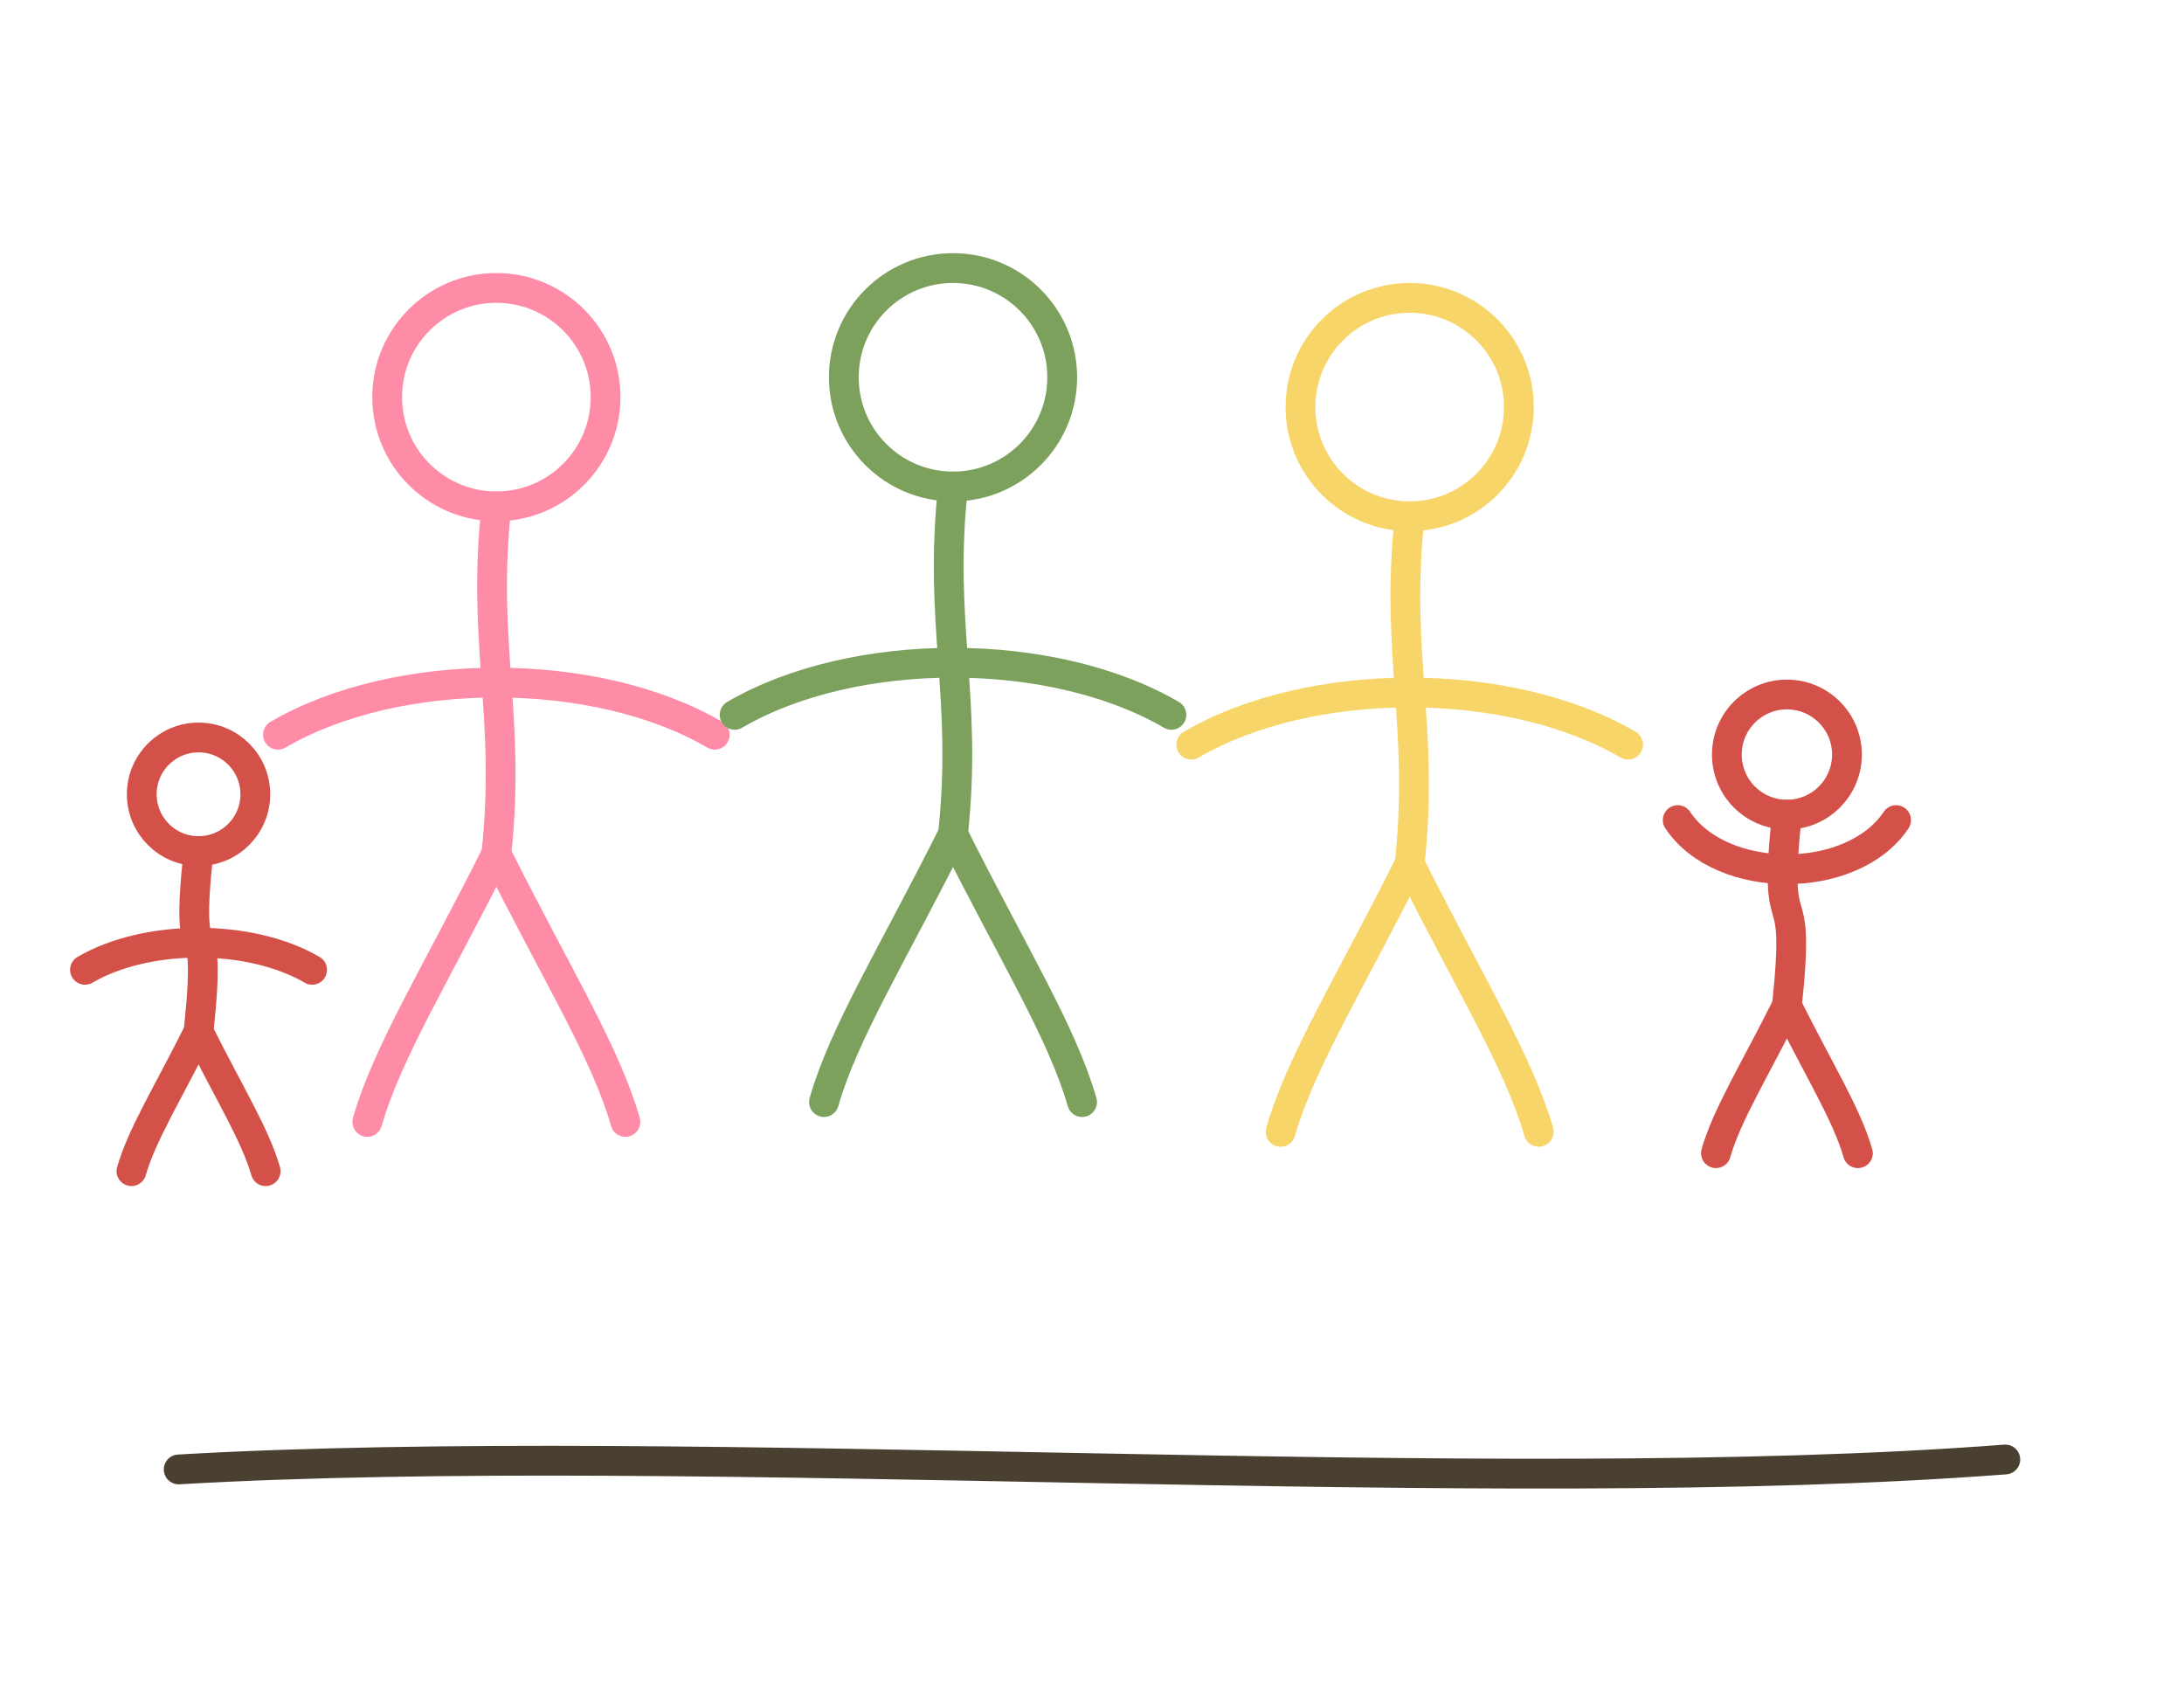
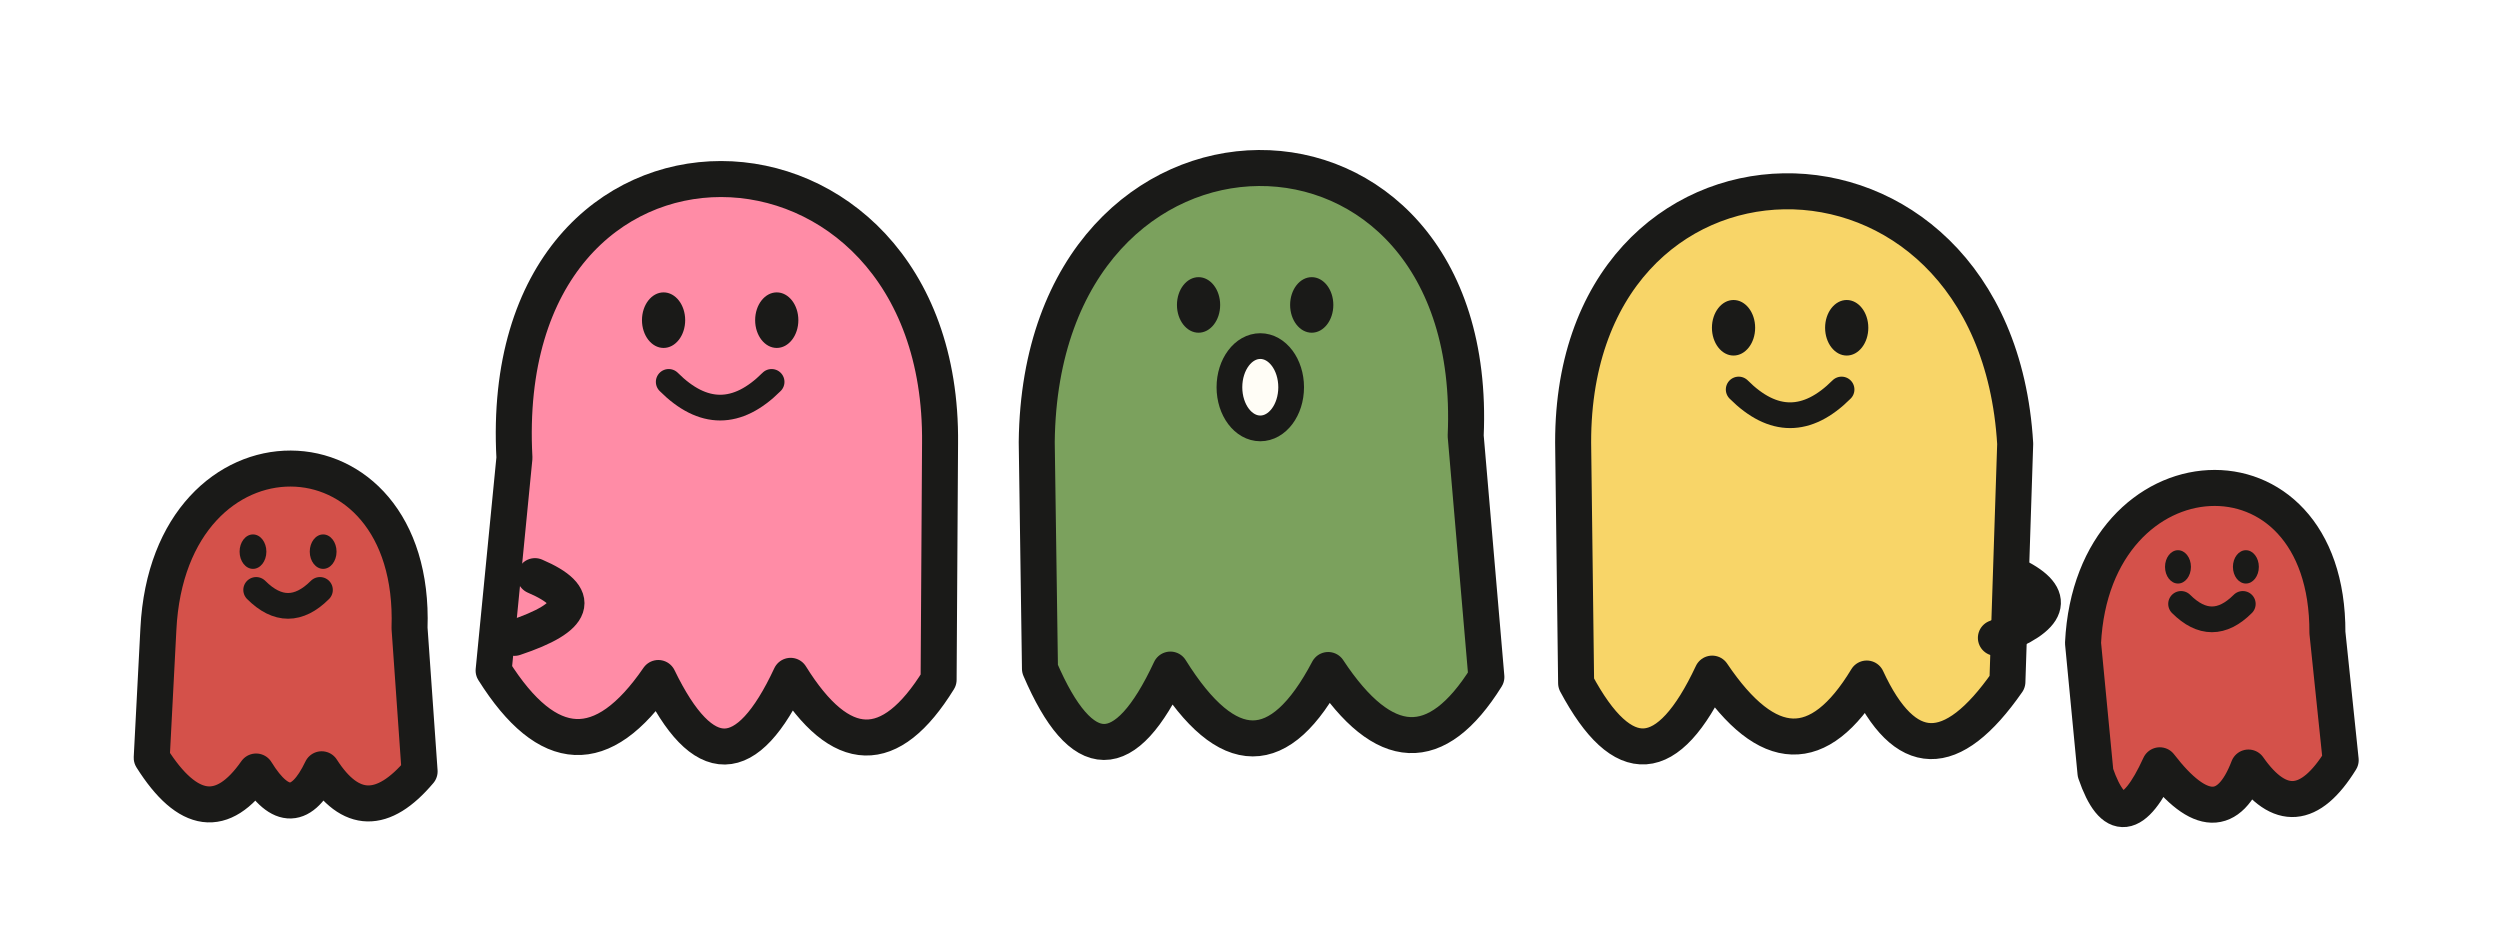
- <svg xmlns="http://www.w3.org/2000/svg" viewBox="0 0 220 170" role="img">
-   <g fill="none" stroke="#4a4032" stroke-width="3" stroke-linecap="round" stroke-linejoin="round">
-     <g stroke="#ff8ca6">
-       <circle cx="50" cy="40" r="11.0" />
-       <path d="M50 51.0 C 48.5 65.0, 51.5 72.0, 50 86.0" />
-       <path d="M28.0 74.0 C 40.0 67.0, 60.0 67.0, 72.0 74.0" />
-       <path d="M50 86.0 C 44.0 98.0, 39.0 106.0, 37.0 113.0" />
-       <path d="M50 86.0 C 56.0 98.0, 61.0 106.0, 63.0 113.0" />
-     </g>
-     <g stroke="#7ba15d">
-       <circle cx="96" cy="38" r="11.0" />
-       <path d="M96 49.0 C 94.5 63.0, 97.5 70.0, 96 84.0" />
-       <path d="M74.0 72.0 C 86.0 65.0, 106.0 65.0, 118.0 72.0" />
-       <path d="M96 84.0 C 90.0 96.0, 85.0 104.0, 83.0 111.0" />
-       <path d="M96 84.0 C 102.0 96.0, 107.0 104.0, 109.0 111.0" />
-     </g>
-     <g stroke="#f8d568">
-       <circle cx="142" cy="41" r="11.0" />
-       <path d="M142 52.0 C 140.5 66.0, 143.5 73.0, 142 87.0" />
-       <path d="M120.0 75.0 C 132.0 68.0, 152.0 68.0, 164.0 75.0" />
-       <path d="M142 87.0 C 136.0 99.0, 131.0 107.0, 129.0 114.0" />
-       <path d="M142 87.0 C 148.0 99.0, 153.0 107.0, 155.0 114.0" />
-     </g>
-     <g stroke="#d4514a">
-       <circle cx="180" cy="76" r="6.05" />
-       <path d="M180 82.05 C 178.5 96.05, 181.5 87.3, 180 101.3" />
-       <path d="M169.0 82.6 C 173.4 89.2, 186.6 89.2, 191.0 82.6" />
-       <path d="M180 101.3 C 176.7 107.9, 173.95 112.3, 172.85 116.15" />
-       <path d="M180 101.3 C 183.3 107.9, 186.05 112.3, 187.15 116.15" />
-     </g>
-     <g stroke="#d4514a">
-       <circle cx="20" cy="80" r="5.72" />
-       <path d="M20 85.72 C 18.5 99.72, 21.5 89.92, 20 103.92" />
-       <path d="M8.56 97.68 C 14.8 94.04, 25.2 94.04, 31.44 97.68" />
-       <path d="M20 103.92 C 16.88 110.16, 14.28 114.32, 13.24 117.96" />
-       <path d="M20 103.92 C 23.12 110.16, 25.72 114.32, 26.76 117.96" />
-     </g>
-     <path d="M18 148 C 70 145, 150 151, 202 147" />
+ <svg xmlns="http://www.w3.org/2000/svg" viewBox="0 0 486 180" role="img">
+   <g stroke-linejoin="round" stroke-linecap="round">
+     <path d="M30.79 122.303 C32.867 80.449, 81.035 80.984, 79.613 122.092 L81.571 149.969 Q70.881 162.615, 62.532 149.547 Q56.851 161.464, 49.788 149.981 Q40.011 163.988, 29.493 147.322 Z" fill="#d4514a" stroke="#1a1a18" stroke-width="7" />
+     <ellipse cx="49.18" cy="107.24" rx="2.604" ry="3.348" fill="#1a1a18" stroke="none" />
+     <ellipse cx="62.82" cy="107.24" rx="2.604" ry="3.348" fill="#1a1a18" stroke="none" />
+     <path d="M49.8 114.68 Q56 120.88, 62.2 114.68" fill="none" stroke="#1a1a18" stroke-width="5" stroke-linecap="round" />
+     <path d="M100.007 89.01 C96.049 15.773, 183.476 18.638, 182.747 86.196 L182.466 132.15 Q168.357 154.977, 153.695 131.382 Q140.981 158.657, 127.977 131.804 Q111.757 155.46, 95.958 130.357 Z" fill="#ff8ca6" stroke="#1a1a18" stroke-width="7" />
+     <ellipse cx="129.0" cy="62.24" rx="4.2" ry="5.4" fill="#1a1a18" stroke="none" />
+     <ellipse cx="151.0" cy="62.24" rx="4.2" ry="5.4" fill="#1a1a18" stroke="none" />
+     <path d="M130.0 74.24 Q140 84.24, 150.0 74.24" fill="none" stroke="#1a1a18" stroke-width="5" stroke-linecap="round" />
+     <path d="M201.541 85.944 C202.299 15.147, 288.056 15.058, 284.928 84.729 L288.951 131.615 Q274.431 154.858, 258.197 130.25 Q244.193 156.885, 227.524 130.167 Q214.363 158.392, 202.169 130.007 Z" fill="#7ba15d" stroke="#1a1a18" stroke-width="7" />
+     <ellipse cx="233.0" cy="59.28" rx="4.2" ry="5.4" fill="#1a1a18" stroke="none" />
+     <ellipse cx="255.0" cy="59.28" rx="4.2" ry="5.4" fill="#1a1a18" stroke="none" />
+     <ellipse cx="245.0" cy="75.28" rx="6.0" ry="8.0" fill="#fffdf6" stroke="#1a1a18" stroke-width="5" />
+     <path d="M305.837 87.563 C304.41 21.413, 387.828 19.812, 391.753 86.276 L390.239 132.553 Q373.98 155.908, 362.895 131.906 Q348.99 154.931, 332.847 130.951 Q320.028 158.305, 306.398 132.808 Z" fill="#f8d568" stroke="#1a1a18" stroke-width="7" />
+     <ellipse cx="337.0" cy="63.72" rx="4.2" ry="5.4" fill="#1a1a18" stroke="none" />
+     <ellipse cx="359.0" cy="63.72" rx="4.2" ry="5.4" fill="#1a1a18" stroke="none" />
+     <path d="M338.0 75.72 Q348 85.72, 358.0 75.72" fill="none" stroke="#1a1a18" stroke-width="5" stroke-linecap="round" />
+     <path d="M404.94 125.015 C406.81 86.537, 452.617 83.814, 452.448 122.991 L455.03 147.773 Q446.138 162.141, 437.096 149.208 Q431.486 163.877, 419.864 148.772 Q412.446 165.034, 407.363 150.257 Z" fill="#d4514a" stroke="#1a1a18" stroke-width="7" />
+     <ellipse cx="423.4" cy="110.2" rx="2.52" ry="3.24" fill="#1a1a18" stroke="none" />
+     <ellipse cx="436.6" cy="110.2" rx="2.52" ry="3.24" fill="#1a1a18" stroke="none" />
+     <path d="M424.0 117.4 Q430 123.4, 436.0 117.4" fill="none" stroke="#1a1a18" stroke-width="5" stroke-linecap="round" />
+     <path d="M100 124 Q118 118, 104 112" fill="none" stroke="#1a1a18" stroke-width="7" stroke-linecap="round" />
+     <path d="M388 124 Q404 118, 392 112" fill="none" stroke="#1a1a18" stroke-width="7" stroke-linecap="round" />
  </g>
</svg>
